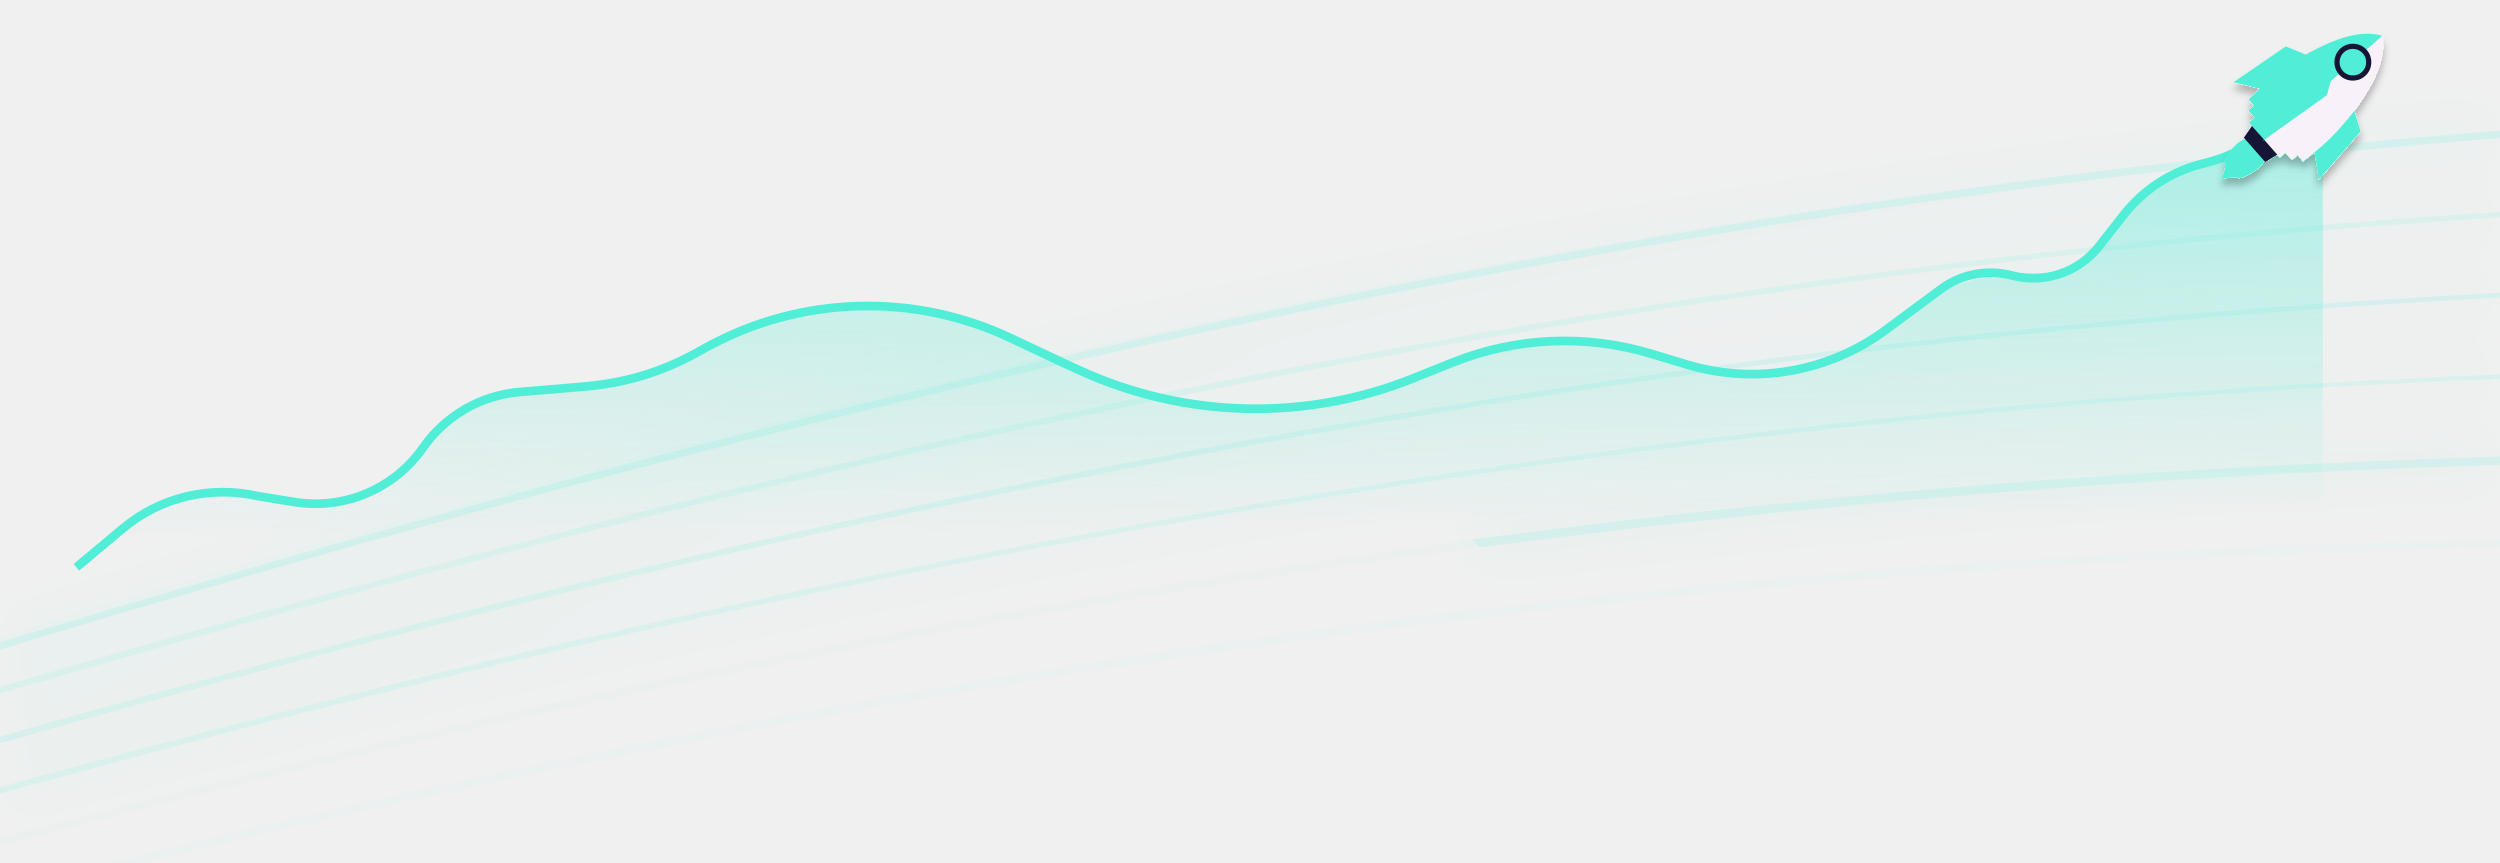
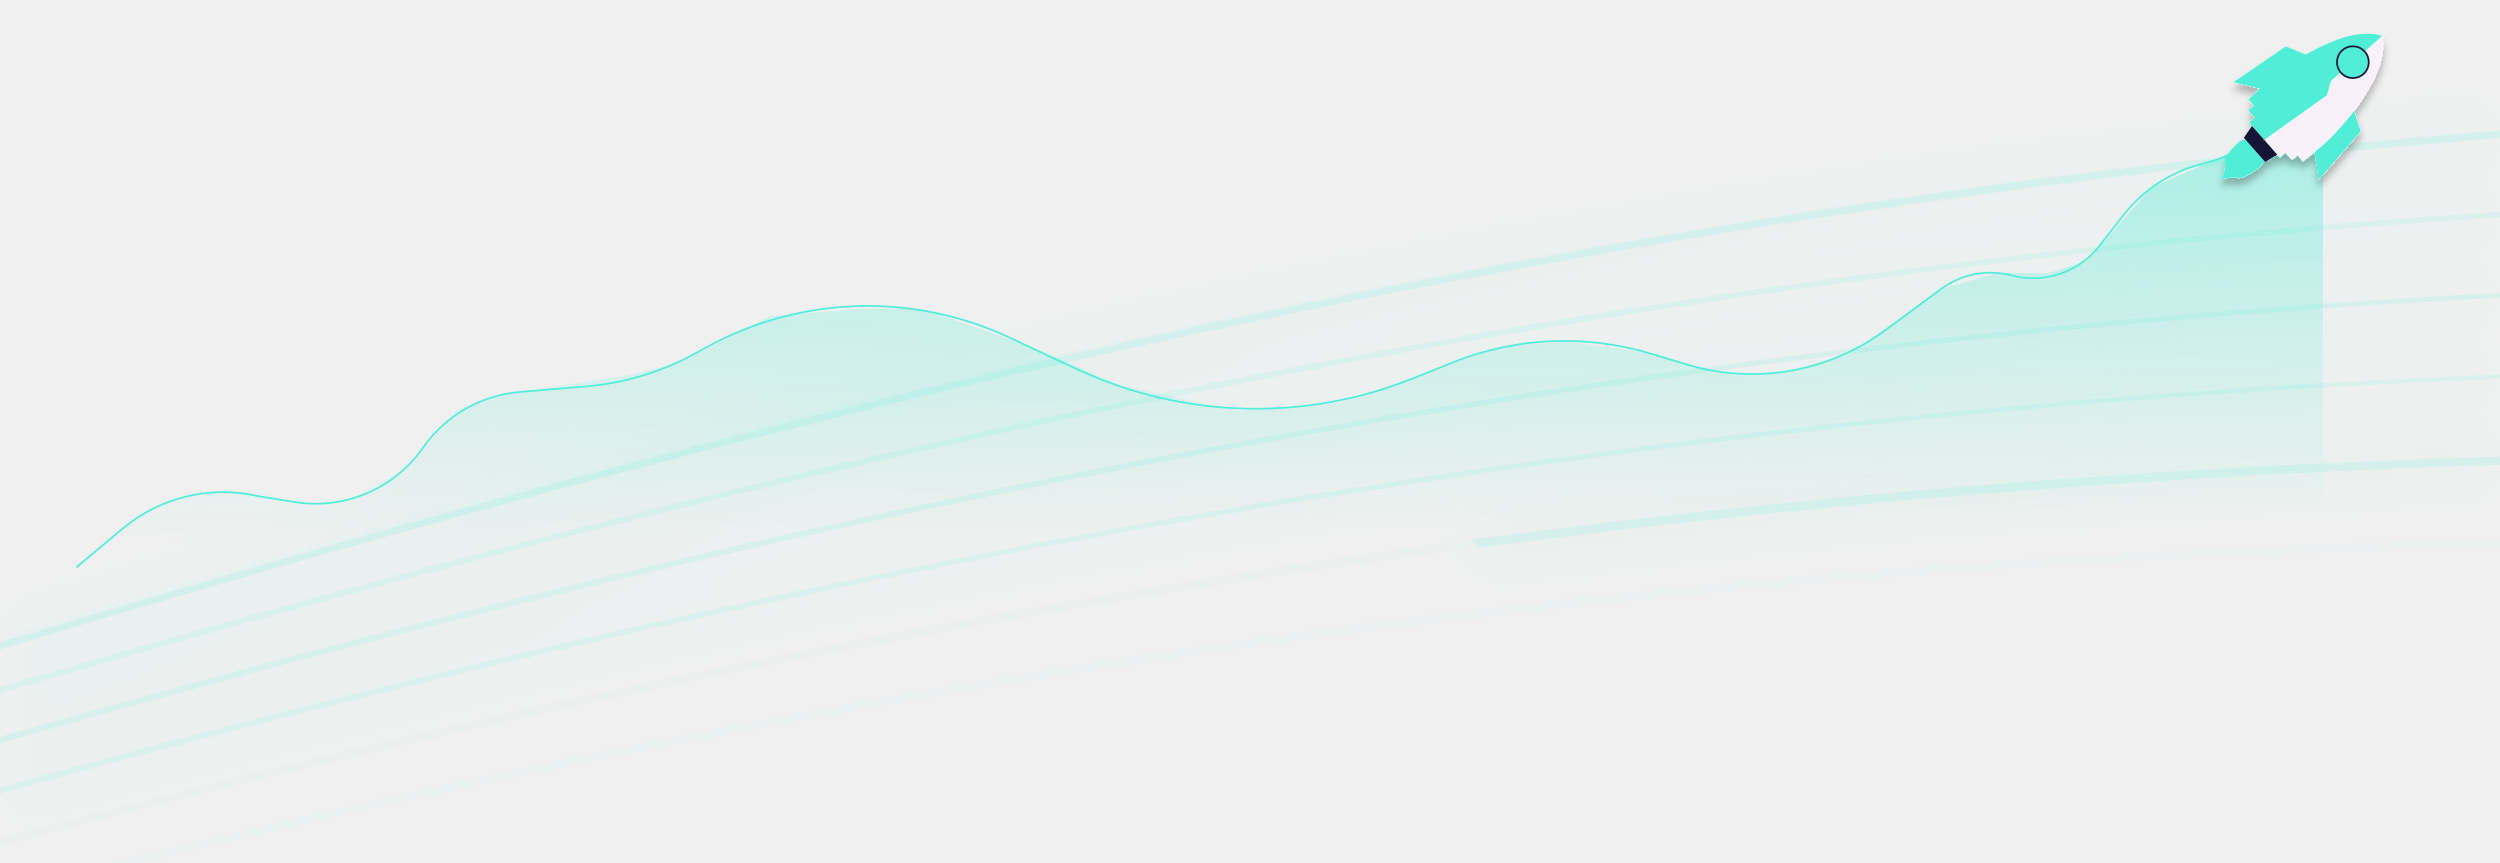
<svg xmlns="http://www.w3.org/2000/svg" width="1440" height="497" viewBox="0 0 1440 497" fill="none">
-   <g clip-path="url(#clip0_1105_580)">
+   <g clipPath="url(#clip0_1105_580)">
    <g opacity="0.2">
      <g opacity="0.2">
        <path d="M-2612.6 1010.96C-1853.82 1064.99 -1270.13 887.799 -652.191 700.16C-219.27 568.696 228.392 432.77 773.66 360.696C1392.64 278.877 2044.53 294.99 2766.56 409.932L2766.11 413.759C1151.07 156.629 193.53 447.374 -651.301 703.883C-1269.52 891.581 -1853.46 1068.91 -2612.81 1014.8L-2612.56 1010.92L-2612.6 1010.96Z" fill="#50EED7" />
        <g opacity="0.8">
          <path d="M-2615.71 1002.89C-1860.15 1046.83 -1262.56 862.751 -629.87 667.827C-190.097 532.341 264.666 392.258 805.404 316.492C1418.36 230.616 2052.96 243.083 2745.35 354.643L2744.86 358.468C1196.83 109.062 226.854 407.892 -628.979 671.55C-1261.95 866.533 -1859.79 1050.75 -2615.89 1006.73L-2615.74 1002.85L-2615.71 1002.89Z" fill="#50EED7" />
        </g>
        <g opacity="0.6">
          <path d="M-2618.82 994.785C-1866.35 1028.67 -1254.71 837.607 -607.126 635.33C-160.535 495.822 301.258 351.615 837.395 272.19C1444.33 182.295 2061.49 191.182 2724.17 299.281L2723.69 303.106C1242.84 61.472 302.851 355.079 -606.199 639.017C-1254.03 841.355 -1865.95 1032.52 -2618.93 998.596L-2618.82 994.709L-2618.82 994.785Z" fill="#50EED7" />
        </g>
        <g opacity="0.7">
          <path d="M-2621.97 986.715C-1872.44 1010.48 -1246.58 812.443 -583.998 602.743C-130.663 459.284 338.094 310.911 869.554 227.936C1470.4 134.094 2070.11 139.364 2702.92 244.028L2702.43 247.852C1288.97 14.044 337.265 315.21 -583.073 606.469C-1245.94 816.226 -1872.05 1014.4 -2622.08 990.602L-2622 986.713L-2621.97 986.715Z" fill="#50EED7" />
        </g>
        <g opacity="0.6">
          <path d="M-2625.08 978.61C-1878.36 992.271 -1238.14 787.147 -560.34 569.924C-100.364 422.507 375.315 270.08 902.033 183.513C1496.72 85.757 2078.88 87.441 2681.75 188.666L2681.26 192.49C1335.27 -33.487 372.103 275.14 -559.382 573.652C-1237.43 790.935 -1877.89 996.157 -2625.09 982.465L-2625.04 978.574L-2625.08 978.61Z" fill="#50EED7" />
        </g>
        <g opacity="0.9">
          <path d="M-2628.19 970.543C-1884.11 974.105 -1229.35 761.758 -536.161 536.986C406.605 231.268 1381.45 -84.883 2660.53 133.378L2660.05 137.202C1381.71 -80.934 407.214 235.087 -535.202 540.714C-1228.64 765.584 -1883.61 977.956 -2628.17 974.438L-2628.16 970.545L-2628.19 970.543Z" fill="#50EED7" />
        </g>
      </g>
      <g filter="url(#filter0_d_1105_580)">
        <g opacity="0.8">
          <path d="M847.858 310.743C1447.7 231.229 2068.89 245.609 2745.35 354.643L2744.86 358.468C1996.46 237.914 1383.14 245.464 852.541 315.248L847.823 310.741L847.858 310.743Z" fill="#50EED7" />
        </g>
        <g opacity="0.6">
          <path d="M-32.434 466.139C715.753 256.44 1549.74 111.658 2723.65 303.141L2724.14 299.317C2061.48 191.22 1444.3 182.33 837.36 272.187C525.071 318.43 238.018 386.667 -35.505 463.228L-32.434 466.139Z" fill="#50EED7" />
        </g>
        <g opacity="0.7">
          <path d="M-885.459 697.224C-785.469 666.512 -685.137 634.754 -583.998 602.743C-130.661 459.246 338.125 310.952 869.553 227.936C1470.4 134.094 2070.11 139.326 2702.92 244.028L2702.43 247.853C1288.96 14.082 337.296 315.25 -583.074 606.469C-683.475 638.222 -783.038 669.763 -882.293 700.255L-885.459 697.224Z" fill="#50EED7" />
        </g>
        <g opacity="0.6">
          <path d="M-1744.99 902.229C-1343.26 824.892 -957.84 701.367 -559.419 573.687C372.066 275.175 1335.27 -33.45 2681.26 192.528L2681.71 188.664C2078.85 87.477 1496.68 85.793 901.996 183.548C375.281 270.078 -100.364 422.507 -560.377 569.96C-959.604 697.892 -1345.79 821.635 -1748.41 898.951L-1744.99 902.191L-1744.99 902.229Z" fill="#50EED7" />
        </g>
        <g opacity="0.9">
          <path d="M-2616.51 969.532C-1872.43 973.094 -1216.91 760.758 -523.758 535.984C419.008 230.265 1392.81 -86.069 2671.89 132.192L2673.47 136.342C1395.14 -81.794 419.583 234.082 -522.833 539.709C-1216.27 764.579 -1870.48 976.962 -2615.08 973.404L-2616.58 969.527L-2616.51 969.532Z" fill="#50EED7" />
        </g>
      </g>
    </g>
    <path opacity="0.6" d="M42.999 324.92L85.649 293.012L115.755 283.041H147.366L176.97 289.522L205.068 286.032L236.177 268.084L263.272 236.176L289 226.765L325 221.765L364 215.765L391.5 208.765L443.5 182.265L495.5 177.765H531L594 199.765L645 221.765L713 236.765L772 231.765L864.5 199.765L902 196.765L953.5 203.765L990 214.765H1027L1065.5 203.765L1117 166.765L1150.5 157.265H1180L1202 150.265L1239.5 107.765L1271 94.265L1308 76.765L1338 37.765V354.265L42.999 378.265V324.92Z" fill="url(#paint0_linear_1105_580)" />
-     <path d="M43.999 326.765L70.756 304.395C92.327 286.36 121.098 279.466 148.5 285.765V285.765L169.627 289.183C198.285 293.819 227.066 281.638 243.69 257.84V257.84C256.557 239.419 276.95 227.676 299.34 225.793L337.664 222.569C359.643 220.72 380.989 214.279 400.322 203.662L406.883 200.059C460.987 170.346 526.043 168.323 581.888 194.617L613 209.265L622.117 213.429C682.709 241.104 751.994 242.747 813.831 217.978L836.831 208.764C873.194 194.199 913.427 192.422 950.932 203.727L971.582 209.951C1010.86 221.789 1053.42 214.369 1086.37 189.937L1117.91 166.551C1129.66 157.838 1144.73 154.94 1158.88 158.676V158.676C1177.46 163.585 1197.19 156.97 1209.05 141.847L1223.29 123.698C1234.46 109.465 1249.96 99.259 1267.45 94.626L1271.79 93.477C1299.77 86.064 1322.96 66.489 1334.96 40.142L1336.5 36.765" stroke="#50EED7" stroke-width="5" />
+     <path d="M43.999 326.765L70.756 304.395C92.327 286.36 121.098 279.466 148.5 285.765V285.765L169.627 289.183C198.285 293.819 227.066 281.638 243.69 257.84V257.84C256.557 239.419 276.95 227.676 299.34 225.793L337.664 222.569C359.643 220.72 380.989 214.279 400.322 203.662L406.883 200.059C460.987 170.346 526.043 168.323 581.888 194.617L613 209.265L622.117 213.429C682.709 241.104 751.994 242.747 813.831 217.978L836.831 208.764C873.194 194.199 913.427 192.422 950.932 203.727L971.582 209.951C1010.86 221.789 1053.42 214.369 1086.37 189.937L1117.91 166.551C1129.66 157.838 1144.73 154.94 1158.88 158.676V158.676C1177.46 163.585 1197.19 156.97 1209.05 141.847L1223.29 123.698C1234.46 109.465 1249.96 99.259 1267.45 94.626L1271.79 93.477C1299.77 86.064 1322.96 66.489 1334.96 40.142L1336.5 36.765" stroke="#50EED7" strokeWidth="5" />
    <g filter="url(#filter1_d_1105_580)">
      <path d="M1359.72 75.729L1354.6 59.259L1331.86 79.266L1335.74 103.337L1359.72 75.729Z" fill="#50EED7" />
      <path d="M1316.62 26.729L1331.29 32.766L1308.55 52.773L1286.49 47.352L1316.62 26.729Z" fill="#50EED7" />
      <path d="M1310.65 74.865L1315.51 70.594L1320.36 66.322L1372.16 20.757C1372.16 20.757 1362.3 16.034 1342.5 24.337C1331.12 29.114 1321.73 34.992 1312.45 41.823C1306.48 46.213 1300.93 51.576 1295.2 57.306L1298.29 60.818L1295.06 63.666L1298.68 67.782L1295.44 70.63L1304.18 80.561L1307.41 77.713L1310.65 74.865Z" fill="#50EED7" />
      <path d="M1310.65 74.865L1315.51 70.594L1320.36 66.322L1372.16 20.757C1372.16 20.757 1375.77 31.349 1365.14 50.066C1359.02 60.833 1352.03 69.429 1344.09 77.786C1338.98 83.157 1332.95 87.974 1326.53 92.912L1323.35 89.303L1320.12 92.151L1316.39 87.92L1313.16 90.768L1304.18 80.561L1307.41 77.713L1310.65 74.865Z" fill="#F9F1F9" />
      <path d="M1295.67 80.971C1298.01 83.626 1299.63 85.465 1303.58 89.959C1307.93 94.904 1290.41 103.719 1289.33 102.494C1288.25 101.268 1279.63 103.054 1279.63 103.054C1279.63 103.054 1283.04 95.344 1281.42 93.506C1279.81 91.668 1291.64 76.383 1295.67 80.971Z" fill="#50EED7" />
      <path d="M1296.36 81.752C1298.29 83.945 1299.62 85.464 1302.89 89.176C1306.48 93.262 1293.09 99.59 1292.2 98.578C1291.31 97.565 1284.63 98.656 1284.63 98.656C1284.63 98.656 1287.01 92.672 1285.67 91.153C1284.34 89.634 1293.02 77.962 1296.36 81.752Z" fill="#50EED7" />
      <path d="M1297.39 82.922C1298.71 84.423 1299.62 85.462 1301.86 88.002C1304.32 90.797 1295.34 94.962 1294.73 94.269C1294.12 93.577 1289.63 94.257 1289.63 94.257C1289.63 94.257 1291.18 90.228 1290.26 89.189C1289.35 88.15 1295.11 80.329 1297.39 82.922Z" fill="#50EED7" />
      <path d="M1297.14 72.563L1311.65 89.058L1304.77 93.335L1292.46 79.339L1297.14 72.563Z" fill="#151536" />
-       <circle cx="1355.25" cy="35.812" r="9.152" transform="rotate(48.6617 1355.25 35.8116)" fill="#50EED7" stroke="#151536" stroke-width="3" />
+       <circle cx="1355.25" cy="35.812" r="9.152" transform="rotate(48.6617 1355.25 35.8116)" fill="#50EED7" stroke="#151536" strokeWidth="3" />
      <path d="M1334.15 47.818L1342.58 46.606L1340.31 54.816L1303.09 81.345L1334.15 47.818Z" fill="#50EED7" />
    </g>
  </g>
  <defs>
    <filter id="filter0_d_1105_580" x="-2646.58" y="29.796" width="5443.14" height="973.652" filterUnits="userSpaceOnUse" color-interpolation-filters="sRGB">
      <feFlood flood-opacity="0" result="BackgroundImageFix" />
      <feColorMatrix in="SourceAlpha" type="matrix" values="0 0 0 0 0 0 0 0 0 0 0 0 0 0 0 0 0 0 127 0" result="hardAlpha" />
      <feOffset />
      <feGaussianBlur stdDeviation="15" />
      <feColorMatrix type="matrix" values="0 0 0 0 0 0 0 0 0 1 0 0 0 0 0.808 0 0 0 0.7 0" />
      <feBlend mode="normal" in2="BackgroundImageFix" result="effect1_dropShadow_1105_580" />
      <feBlend mode="normal" in="SourceGraphic" in2="effect1_dropShadow_1105_580" result="shape" />
    </filter>
    <filter id="filter1_d_1105_580" x="1275.63" y="19.419" width="101.119" height="91.918" filterUnits="userSpaceOnUse" color-interpolation-filters="sRGB">
      <feFlood flood-opacity="0" result="BackgroundImageFix" />
      <feColorMatrix in="SourceAlpha" type="matrix" values="0 0 0 0 0 0 0 0 0 0 0 0 0 0 0 0 0 0 127 0" result="hardAlpha" />
      <feOffset dy="4" />
      <feGaussianBlur stdDeviation="2" />
      <feComposite in2="hardAlpha" operator="out" />
      <feColorMatrix type="matrix" values="0 0 0 0 0 0 0 0 0 0 0 0 0 0 0 0 0 0 0.25 0" />
      <feBlend mode="normal" in2="BackgroundImageFix" result="effect1_dropShadow_1105_580" />
      <feBlend mode="normal" in="SourceGraphic" in2="effect1_dropShadow_1105_580" result="shape" />
    </filter>
    <linearGradient id="paint0_linear_1105_580" x1="189.499" y1="2.265" x2="193.499" y2="310.765" gradientUnits="userSpaceOnUse">
      <stop stop-color="#50EED7" />
      <stop offset="1" stop-color="#50EED7" stop-opacity="0" />
    </linearGradient>
    <clipPath id="clip0_1105_580">
      <rect width="1440" height="497" fill="white" />
    </clipPath>
  </defs>
</svg>
